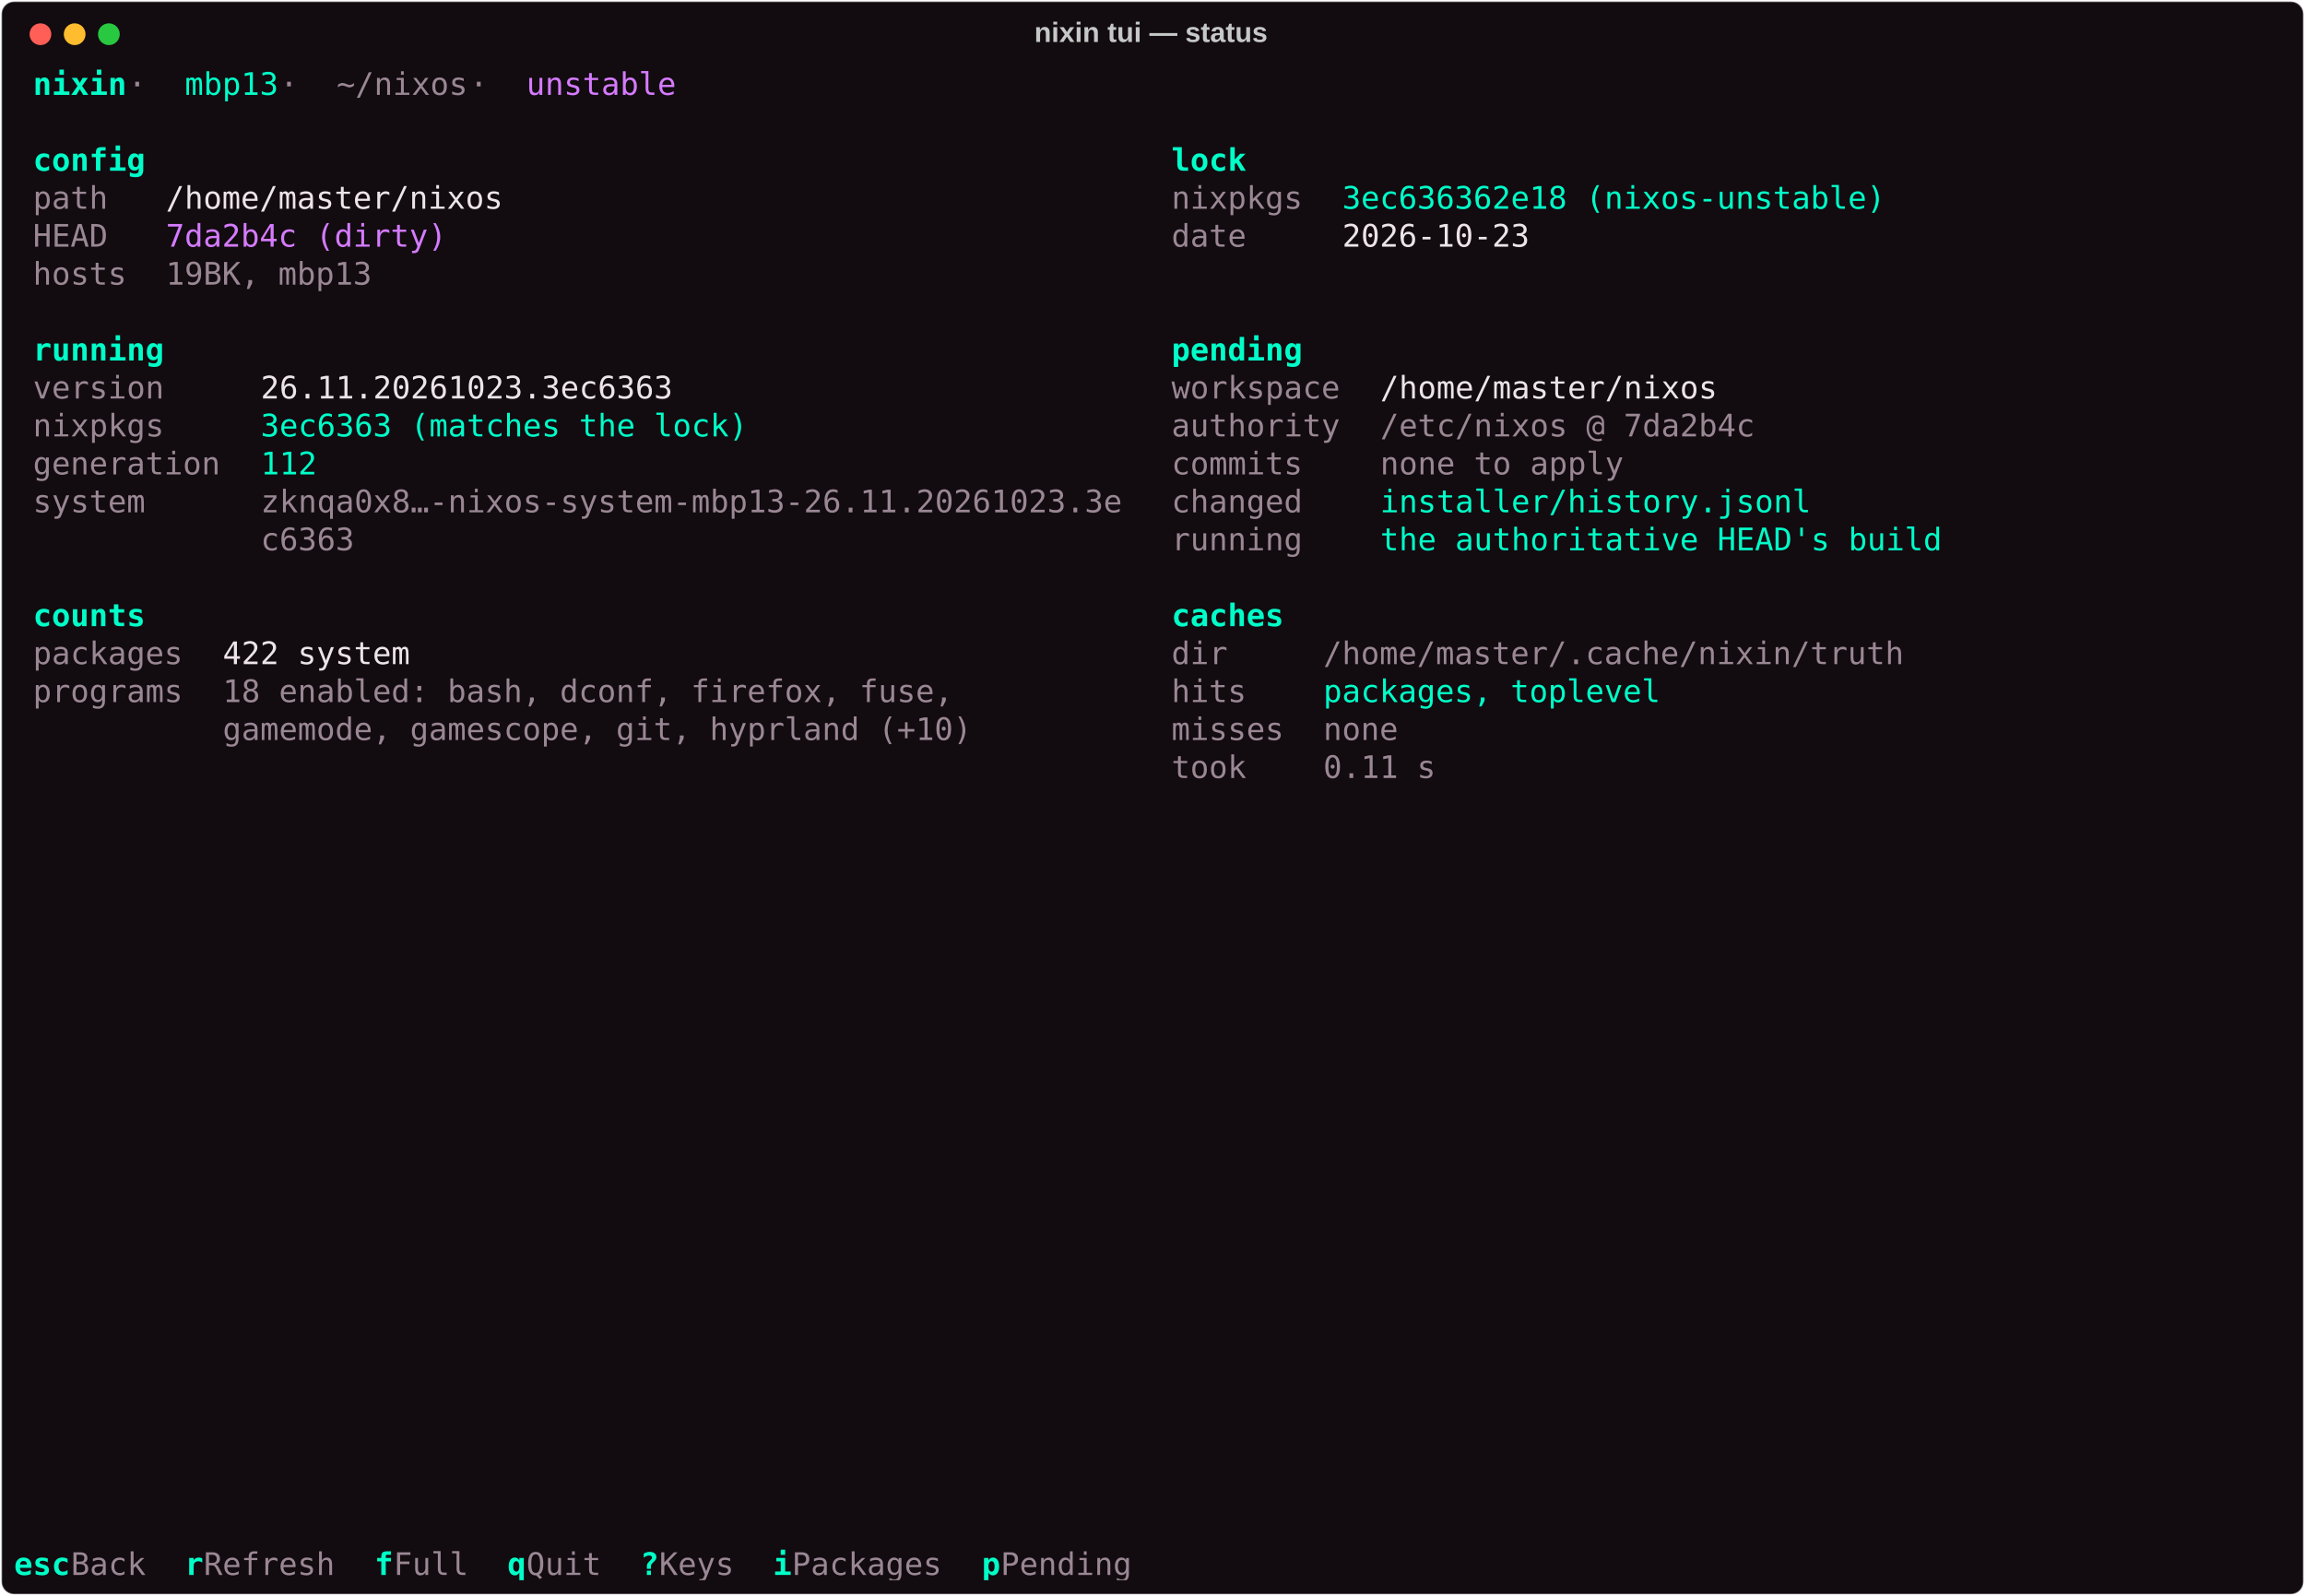
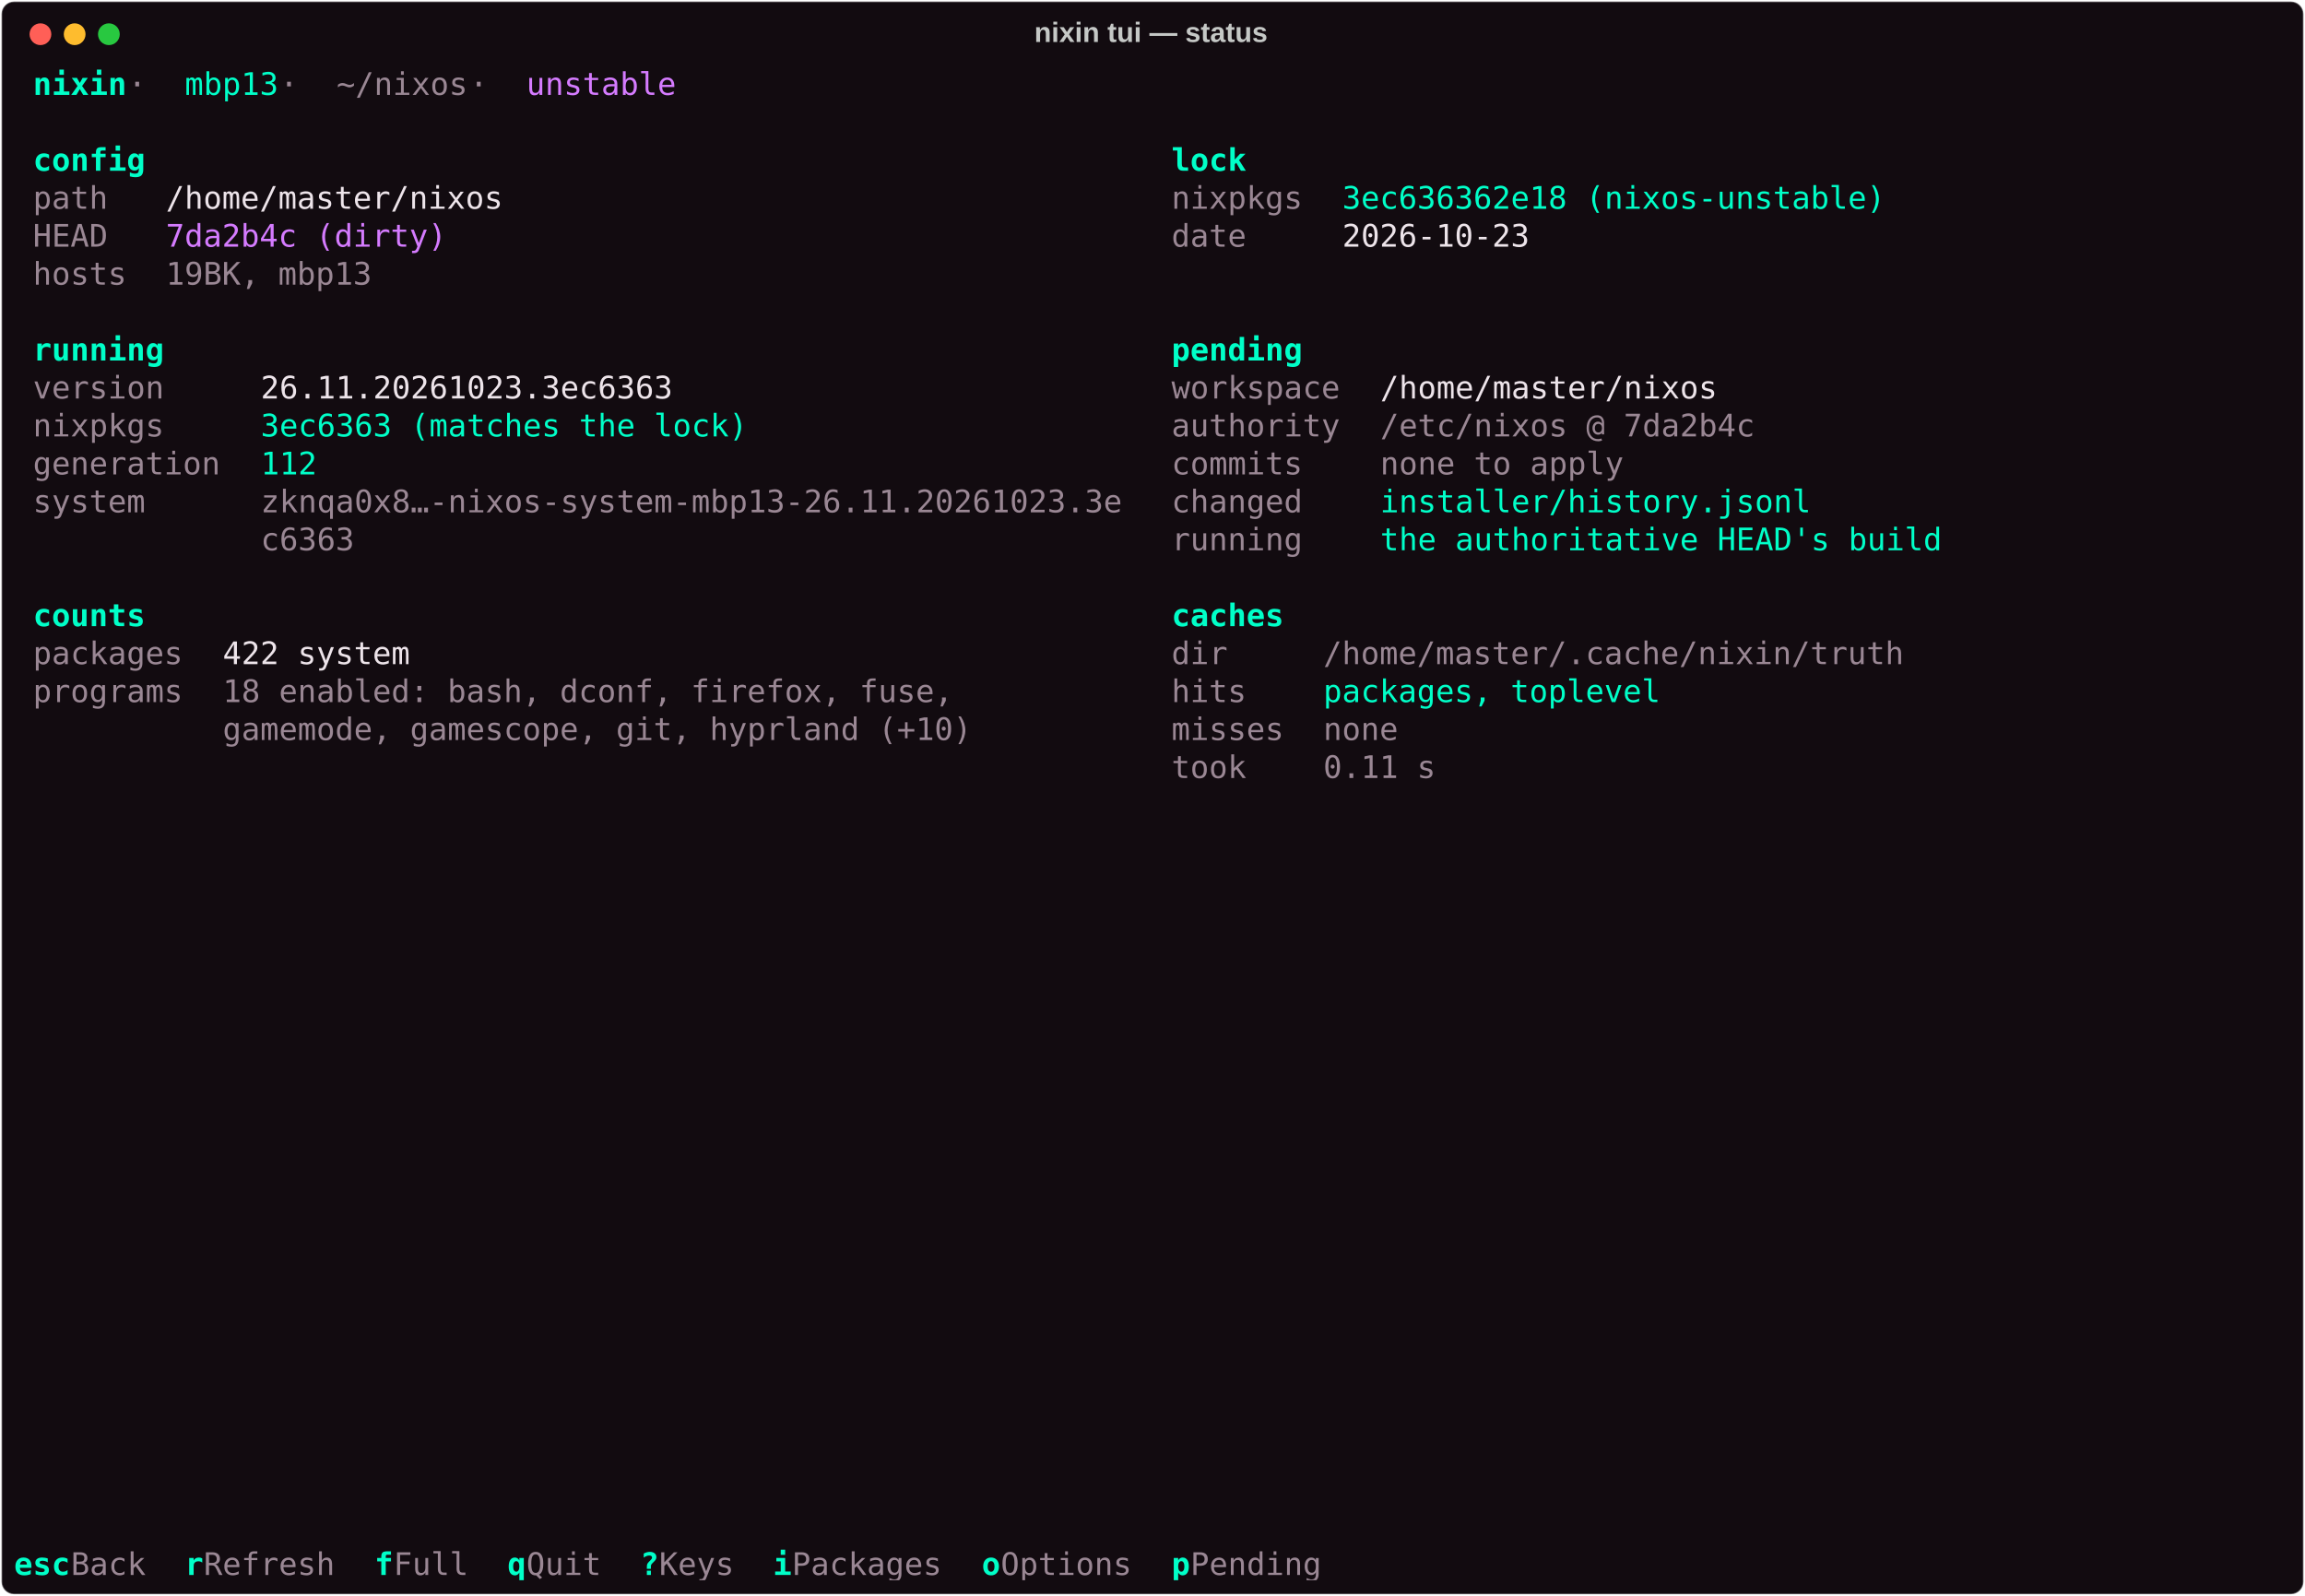
<svg xmlns="http://www.w3.org/2000/svg" class="rich-terminal" viewBox="0 0 1482 1026.0">
  <style>

    @font-face {
        font-family: "Fira Code";
        src: local("FiraCode-Regular"),
                url("https://cdnjs.cloudflare.com/ajax/libs/firacode/6.2.0/woff2/FiraCode-Regular.woff2") format("woff2"),
                url("https://cdnjs.cloudflare.com/ajax/libs/firacode/6.2.0/woff/FiraCode-Regular.woff") format("woff");
        font-style: normal;
        font-weight: 400;
    }
    @font-face {
        font-family: "Fira Code";
        src: local("FiraCode-Bold"),
                url("https://cdnjs.cloudflare.com/ajax/libs/firacode/6.2.0/woff2/FiraCode-Bold.woff2") format("woff2"),
                url("https://cdnjs.cloudflare.com/ajax/libs/firacode/6.2.0/woff/FiraCode-Bold.woff") format("woff");
        font-style: bold;
        font-weight: 700;
    }

-     .terminal-3837124657-matrix {
+     .terminal-2233769803-matrix {
        font-family: Fira Code, monospace;
        font-size: 20px;
        line-height: 24.4px;
        font-variant-east-asian: full-width;
    }

-     .terminal-3837124657-title {
+     .terminal-2233769803-title {
        font-size: 18px;
        font-weight: bold;
        font-family: arial;
    }

-     .terminal-3837124657-r1 { fill: #c5c8c6 }
- .terminal-3837124657-r2 { fill: #00ffc8;font-weight: bold }
- .terminal-3837124657-r3 { fill: #9a8794 }
- .terminal-3837124657-r4 { fill: #00ffc8 }
- .terminal-3837124657-r5 { fill: #d57bff }
- .terminal-3837124657-r6 { fill: #ede4ea }
+     .terminal-2233769803-r1 { fill: #c5c8c6 }
+ .terminal-2233769803-r2 { fill: #00ffc8;font-weight: bold }
+ .terminal-2233769803-r3 { fill: #9a8794 }
+ .terminal-2233769803-r4 { fill: #00ffc8 }
+ .terminal-2233769803-r5 { fill: #d57bff }
+ .terminal-2233769803-r6 { fill: #ede4ea }
    </style>
  <defs>
-     <clipPath id="terminal-3837124657-clip-terminal">
+     <clipPath id="terminal-2233769803-clip-terminal">
      <rect x="0" y="0" width="1463.0" height="975.0" />
    </clipPath>
-     <clipPath id="terminal-3837124657-line-0">
+     <clipPath id="terminal-2233769803-line-0">
      <rect x="0" y="1.5" width="1464" height="24.65" />
    </clipPath>
-     <clipPath id="terminal-3837124657-line-1">
+     <clipPath id="terminal-2233769803-line-1">
      <rect x="0" y="25.9" width="1464" height="24.65" />
    </clipPath>
-     <clipPath id="terminal-3837124657-line-2">
+     <clipPath id="terminal-2233769803-line-2">
      <rect x="0" y="50.3" width="1464" height="24.65" />
    </clipPath>
-     <clipPath id="terminal-3837124657-line-3">
+     <clipPath id="terminal-2233769803-line-3">
      <rect x="0" y="74.7" width="1464" height="24.65" />
    </clipPath>
-     <clipPath id="terminal-3837124657-line-4">
+     <clipPath id="terminal-2233769803-line-4">
      <rect x="0" y="99.1" width="1464" height="24.65" />
    </clipPath>
-     <clipPath id="terminal-3837124657-line-5">
+     <clipPath id="terminal-2233769803-line-5">
      <rect x="0" y="123.5" width="1464" height="24.65" />
    </clipPath>
-     <clipPath id="terminal-3837124657-line-6">
+     <clipPath id="terminal-2233769803-line-6">
      <rect x="0" y="147.9" width="1464" height="24.65" />
    </clipPath>
-     <clipPath id="terminal-3837124657-line-7">
+     <clipPath id="terminal-2233769803-line-7">
      <rect x="0" y="172.3" width="1464" height="24.65" />
    </clipPath>
-     <clipPath id="terminal-3837124657-line-8">
+     <clipPath id="terminal-2233769803-line-8">
      <rect x="0" y="196.7" width="1464" height="24.65" />
    </clipPath>
-     <clipPath id="terminal-3837124657-line-9">
+     <clipPath id="terminal-2233769803-line-9">
      <rect x="0" y="221.1" width="1464" height="24.65" />
    </clipPath>
-     <clipPath id="terminal-3837124657-line-10">
+     <clipPath id="terminal-2233769803-line-10">
      <rect x="0" y="245.5" width="1464" height="24.65" />
    </clipPath>
-     <clipPath id="terminal-3837124657-line-11">
+     <clipPath id="terminal-2233769803-line-11">
      <rect x="0" y="269.9" width="1464" height="24.65" />
    </clipPath>
-     <clipPath id="terminal-3837124657-line-12">
+     <clipPath id="terminal-2233769803-line-12">
      <rect x="0" y="294.3" width="1464" height="24.65" />
    </clipPath>
-     <clipPath id="terminal-3837124657-line-13">
+     <clipPath id="terminal-2233769803-line-13">
      <rect x="0" y="318.7" width="1464" height="24.65" />
    </clipPath>
-     <clipPath id="terminal-3837124657-line-14">
+     <clipPath id="terminal-2233769803-line-14">
      <rect x="0" y="343.1" width="1464" height="24.65" />
    </clipPath>
-     <clipPath id="terminal-3837124657-line-15">
+     <clipPath id="terminal-2233769803-line-15">
      <rect x="0" y="367.5" width="1464" height="24.65" />
    </clipPath>
-     <clipPath id="terminal-3837124657-line-16">
+     <clipPath id="terminal-2233769803-line-16">
      <rect x="0" y="391.9" width="1464" height="24.65" />
    </clipPath>
-     <clipPath id="terminal-3837124657-line-17">
+     <clipPath id="terminal-2233769803-line-17">
      <rect x="0" y="416.3" width="1464" height="24.65" />
    </clipPath>
-     <clipPath id="terminal-3837124657-line-18">
+     <clipPath id="terminal-2233769803-line-18">
      <rect x="0" y="440.7" width="1464" height="24.65" />
    </clipPath>
-     <clipPath id="terminal-3837124657-line-19">
+     <clipPath id="terminal-2233769803-line-19">
      <rect x="0" y="465.1" width="1464" height="24.65" />
    </clipPath>
-     <clipPath id="terminal-3837124657-line-20">
+     <clipPath id="terminal-2233769803-line-20">
      <rect x="0" y="489.5" width="1464" height="24.65" />
    </clipPath>
-     <clipPath id="terminal-3837124657-line-21">
+     <clipPath id="terminal-2233769803-line-21">
      <rect x="0" y="513.9" width="1464" height="24.65" />
    </clipPath>
-     <clipPath id="terminal-3837124657-line-22">
+     <clipPath id="terminal-2233769803-line-22">
      <rect x="0" y="538.3" width="1464" height="24.65" />
    </clipPath>
-     <clipPath id="terminal-3837124657-line-23">
+     <clipPath id="terminal-2233769803-line-23">
      <rect x="0" y="562.7" width="1464" height="24.65" />
    </clipPath>
-     <clipPath id="terminal-3837124657-line-24">
+     <clipPath id="terminal-2233769803-line-24">
      <rect x="0" y="587.1" width="1464" height="24.65" />
    </clipPath>
-     <clipPath id="terminal-3837124657-line-25">
+     <clipPath id="terminal-2233769803-line-25">
      <rect x="0" y="611.5" width="1464" height="24.65" />
    </clipPath>
-     <clipPath id="terminal-3837124657-line-26">
+     <clipPath id="terminal-2233769803-line-26">
      <rect x="0" y="635.9" width="1464" height="24.65" />
    </clipPath>
-     <clipPath id="terminal-3837124657-line-27">
+     <clipPath id="terminal-2233769803-line-27">
      <rect x="0" y="660.3" width="1464" height="24.65" />
    </clipPath>
-     <clipPath id="terminal-3837124657-line-28">
+     <clipPath id="terminal-2233769803-line-28">
      <rect x="0" y="684.7" width="1464" height="24.65" />
    </clipPath>
-     <clipPath id="terminal-3837124657-line-29">
+     <clipPath id="terminal-2233769803-line-29">
      <rect x="0" y="709.1" width="1464" height="24.65" />
    </clipPath>
-     <clipPath id="terminal-3837124657-line-30">
+     <clipPath id="terminal-2233769803-line-30">
      <rect x="0" y="733.5" width="1464" height="24.65" />
    </clipPath>
-     <clipPath id="terminal-3837124657-line-31">
+     <clipPath id="terminal-2233769803-line-31">
      <rect x="0" y="757.9" width="1464" height="24.65" />
    </clipPath>
-     <clipPath id="terminal-3837124657-line-32">
+     <clipPath id="terminal-2233769803-line-32">
      <rect x="0" y="782.3" width="1464" height="24.65" />
    </clipPath>
-     <clipPath id="terminal-3837124657-line-33">
+     <clipPath id="terminal-2233769803-line-33">
      <rect x="0" y="806.7" width="1464" height="24.65" />
    </clipPath>
-     <clipPath id="terminal-3837124657-line-34">
+     <clipPath id="terminal-2233769803-line-34">
      <rect x="0" y="831.1" width="1464" height="24.65" />
    </clipPath>
-     <clipPath id="terminal-3837124657-line-35">
+     <clipPath id="terminal-2233769803-line-35">
      <rect x="0" y="855.5" width="1464" height="24.65" />
    </clipPath>
-     <clipPath id="terminal-3837124657-line-36">
+     <clipPath id="terminal-2233769803-line-36">
      <rect x="0" y="879.9" width="1464" height="24.65" />
    </clipPath>
-     <clipPath id="terminal-3837124657-line-37">
+     <clipPath id="terminal-2233769803-line-37">
      <rect x="0" y="904.3" width="1464" height="24.65" />
    </clipPath>
-     <clipPath id="terminal-3837124657-line-38">
+     <clipPath id="terminal-2233769803-line-38">
      <rect x="0" y="928.7" width="1464" height="24.65" />
    </clipPath>
  </defs>
  <rect fill="#120b10" stroke="rgba(255,255,255,0.35)" stroke-width="1" x="1" y="1" width="1480" height="1024" rx="8" />
-   <text class="terminal-3837124657-title" fill="#c5c8c6" text-anchor="middle" x="740" y="27">nixin tui — status</text>
+   <text class="terminal-2233769803-title" fill="#c5c8c6" text-anchor="middle" x="740" y="27">nixin tui — status</text>
  <g transform="translate(26,22)">
    <circle cx="0" cy="0" r="7" fill="#ff5f57" />
    <circle cx="22" cy="0" r="7" fill="#febc2e" />
    <circle cx="44" cy="0" r="7" fill="#28c840" />
  </g>
-   <g transform="translate(9, 41)" clip-path="url(#terminal-3837124657-clip-terminal)">
-     <g class="terminal-3837124657-matrix">
-       <text class="terminal-3837124657-r2" x="12.2" y="20" textLength="61" clip-path="url(#terminal-3837124657-line-0)">nixin</text>
-       <text class="terminal-3837124657-r3" x="73.2" y="20" textLength="36.6" clip-path="url(#terminal-3837124657-line-0)"> · </text>
-       <text class="terminal-3837124657-r4" x="109.8" y="20" textLength="61" clip-path="url(#terminal-3837124657-line-0)">mbp13</text>
-       <text class="terminal-3837124657-r3" x="170.8" y="20" textLength="36.6" clip-path="url(#terminal-3837124657-line-0)"> · </text>
-       <text class="terminal-3837124657-r3" x="207.4" y="20" textLength="85.4" clip-path="url(#terminal-3837124657-line-0)">~/nixos</text>
-       <text class="terminal-3837124657-r3" x="292.8" y="20" textLength="36.6" clip-path="url(#terminal-3837124657-line-0)"> · </text>
-       <text class="terminal-3837124657-r5" x="329.4" y="20" textLength="97.6" clip-path="url(#terminal-3837124657-line-0)">unstable</text>
-       <text class="terminal-3837124657-r1" x="1464" y="20" textLength="12.2" clip-path="url(#terminal-3837124657-line-0)">
- </text>
-       <text class="terminal-3837124657-r1" x="1464" y="44.4" textLength="12.2" clip-path="url(#terminal-3837124657-line-1)">
- </text>
-       <text class="terminal-3837124657-r2" x="12.2" y="68.8" textLength="73.2" clip-path="url(#terminal-3837124657-line-2)">config</text>
-       <text class="terminal-3837124657-r2" x="744.2" y="68.8" textLength="48.8" clip-path="url(#terminal-3837124657-line-2)">lock</text>
-       <text class="terminal-3837124657-r1" x="1464" y="68.8" textLength="12.2" clip-path="url(#terminal-3837124657-line-2)">
- </text>
-       <text class="terminal-3837124657-r3" x="12.2" y="93.2" textLength="61" clip-path="url(#terminal-3837124657-line-3)">path </text>
-       <text class="terminal-3837124657-r6" x="97.6" y="93.2" textLength="622.2" clip-path="url(#terminal-3837124657-line-3)">/home/master/nixos                                 </text>
-       <text class="terminal-3837124657-r3" x="744.2" y="93.2" textLength="85.4" clip-path="url(#terminal-3837124657-line-3)">nixpkgs</text>
-       <text class="terminal-3837124657-r4" x="854" y="93.2" textLength="597.8" clip-path="url(#terminal-3837124657-line-3)">3ec636362e18 (nixos-unstable)                    </text>
-       <text class="terminal-3837124657-r1" x="1464" y="93.2" textLength="12.2" clip-path="url(#terminal-3837124657-line-3)">
- </text>
-       <text class="terminal-3837124657-r3" x="12.2" y="117.6" textLength="61" clip-path="url(#terminal-3837124657-line-4)">HEAD </text>
-       <text class="terminal-3837124657-r5" x="97.6" y="117.6" textLength="622.2" clip-path="url(#terminal-3837124657-line-4)">7da2b4c (dirty)                                    </text>
-       <text class="terminal-3837124657-r3" x="744.2" y="117.6" textLength="85.4" clip-path="url(#terminal-3837124657-line-4)">date   </text>
-       <text class="terminal-3837124657-r6" x="854" y="117.6" textLength="597.8" clip-path="url(#terminal-3837124657-line-4)">2026-10-23                                       </text>
-       <text class="terminal-3837124657-r1" x="1464" y="117.6" textLength="12.2" clip-path="url(#terminal-3837124657-line-4)">
- </text>
-       <text class="terminal-3837124657-r3" x="12.2" y="142" textLength="61" clip-path="url(#terminal-3837124657-line-5)">hosts</text>
-       <text class="terminal-3837124657-r3" x="97.6" y="142" textLength="622.2" clip-path="url(#terminal-3837124657-line-5)">19BK, mbp13                                        </text>
-       <text class="terminal-3837124657-r1" x="1464" y="142" textLength="12.2" clip-path="url(#terminal-3837124657-line-5)">
- </text>
-       <text class="terminal-3837124657-r1" x="1464" y="166.4" textLength="12.2" clip-path="url(#terminal-3837124657-line-6)">
- </text>
-       <text class="terminal-3837124657-r2" x="12.2" y="190.8" textLength="85.4" clip-path="url(#terminal-3837124657-line-7)">running</text>
-       <text class="terminal-3837124657-r2" x="744.2" y="190.8" textLength="85.4" clip-path="url(#terminal-3837124657-line-7)">pending</text>
-       <text class="terminal-3837124657-r1" x="1464" y="190.8" textLength="12.2" clip-path="url(#terminal-3837124657-line-7)">
- </text>
-       <text class="terminal-3837124657-r3" x="12.2" y="215.2" textLength="122" clip-path="url(#terminal-3837124657-line-8)">version   </text>
-       <text class="terminal-3837124657-r6" x="158.6" y="215.2" textLength="561.2" clip-path="url(#terminal-3837124657-line-8)">26.11.20261023.3ec6363                        </text>
-       <text class="terminal-3837124657-r3" x="744.2" y="215.2" textLength="109.8" clip-path="url(#terminal-3837124657-line-8)">workspace</text>
-       <text class="terminal-3837124657-r6" x="878.4" y="215.2" textLength="573.4" clip-path="url(#terminal-3837124657-line-8)">/home/master/nixos                             </text>
-       <text class="terminal-3837124657-r1" x="1464" y="215.2" textLength="12.2" clip-path="url(#terminal-3837124657-line-8)">
- </text>
-       <text class="terminal-3837124657-r3" x="12.2" y="239.6" textLength="122" clip-path="url(#terminal-3837124657-line-9)">nixpkgs   </text>
-       <text class="terminal-3837124657-r4" x="158.6" y="239.6" textLength="561.2" clip-path="url(#terminal-3837124657-line-9)">3ec6363 (matches the lock)                    </text>
-       <text class="terminal-3837124657-r3" x="744.2" y="239.6" textLength="109.8" clip-path="url(#terminal-3837124657-line-9)">authority</text>
-       <text class="terminal-3837124657-r3" x="878.4" y="239.6" textLength="573.4" clip-path="url(#terminal-3837124657-line-9)">/etc/nixos @ 7da2b4c                           </text>
-       <text class="terminal-3837124657-r1" x="1464" y="239.6" textLength="12.2" clip-path="url(#terminal-3837124657-line-9)">
- </text>
-       <text class="terminal-3837124657-r3" x="12.2" y="264" textLength="122" clip-path="url(#terminal-3837124657-line-10)">generation</text>
-       <text class="terminal-3837124657-r4" x="158.6" y="264" textLength="561.2" clip-path="url(#terminal-3837124657-line-10)">112                                           </text>
-       <text class="terminal-3837124657-r3" x="744.2" y="264" textLength="109.8" clip-path="url(#terminal-3837124657-line-10)">commits  </text>
-       <text class="terminal-3837124657-r3" x="878.4" y="264" textLength="573.4" clip-path="url(#terminal-3837124657-line-10)">none to apply                                  </text>
-       <text class="terminal-3837124657-r1" x="1464" y="264" textLength="12.2" clip-path="url(#terminal-3837124657-line-10)">
- </text>
-       <text class="terminal-3837124657-r3" x="12.2" y="288.4" textLength="122" clip-path="url(#terminal-3837124657-line-11)">system    </text>
-       <text class="terminal-3837124657-r3" x="158.6" y="288.4" textLength="561.2" clip-path="url(#terminal-3837124657-line-11)">zknqa0x8…-nixos-system-mbp13-26.11.20261023.3e</text>
-       <text class="terminal-3837124657-r3" x="744.2" y="288.4" textLength="109.8" clip-path="url(#terminal-3837124657-line-11)">changed  </text>
-       <text class="terminal-3837124657-r4" x="878.4" y="288.4" textLength="573.4" clip-path="url(#terminal-3837124657-line-11)">installer/history.jsonl                        </text>
-       <text class="terminal-3837124657-r1" x="1464" y="288.4" textLength="12.2" clip-path="url(#terminal-3837124657-line-11)">
- </text>
-       <text class="terminal-3837124657-r3" x="158.6" y="312.8" textLength="561.2" clip-path="url(#terminal-3837124657-line-12)">c6363                                         </text>
-       <text class="terminal-3837124657-r3" x="744.2" y="312.8" textLength="109.8" clip-path="url(#terminal-3837124657-line-12)">running  </text>
-       <text class="terminal-3837124657-r4" x="878.4" y="312.8" textLength="573.4" clip-path="url(#terminal-3837124657-line-12)">the authoritative HEAD's build                 </text>
-       <text class="terminal-3837124657-r1" x="1464" y="312.8" textLength="12.2" clip-path="url(#terminal-3837124657-line-12)">
- </text>
-       <text class="terminal-3837124657-r1" x="1464" y="337.2" textLength="12.2" clip-path="url(#terminal-3837124657-line-13)">
- </text>
-       <text class="terminal-3837124657-r2" x="12.2" y="361.6" textLength="73.2" clip-path="url(#terminal-3837124657-line-14)">counts</text>
-       <text class="terminal-3837124657-r2" x="744.2" y="361.6" textLength="73.2" clip-path="url(#terminal-3837124657-line-14)">caches</text>
-       <text class="terminal-3837124657-r1" x="1464" y="361.6" textLength="12.2" clip-path="url(#terminal-3837124657-line-14)">
- </text>
-       <text class="terminal-3837124657-r3" x="12.2" y="386" textLength="97.6" clip-path="url(#terminal-3837124657-line-15)">packages</text>
-       <text class="terminal-3837124657-r6" x="134.2" y="386" textLength="585.6" clip-path="url(#terminal-3837124657-line-15)">422 system                                      </text>
-       <text class="terminal-3837124657-r3" x="744.2" y="386" textLength="73.2" clip-path="url(#terminal-3837124657-line-15)">dir   </text>
-       <text class="terminal-3837124657-r3" x="841.8" y="386" textLength="610" clip-path="url(#terminal-3837124657-line-15)">/home/master/.cache/nixin/truth                   </text>
-       <text class="terminal-3837124657-r1" x="1464" y="386" textLength="12.2" clip-path="url(#terminal-3837124657-line-15)">
- </text>
-       <text class="terminal-3837124657-r3" x="12.2" y="410.4" textLength="97.6" clip-path="url(#terminal-3837124657-line-16)">programs</text>
-       <text class="terminal-3837124657-r3" x="134.2" y="410.4" textLength="585.6" clip-path="url(#terminal-3837124657-line-16)">18 enabled: bash, dconf, firefox, fuse,         </text>
-       <text class="terminal-3837124657-r3" x="744.2" y="410.4" textLength="73.2" clip-path="url(#terminal-3837124657-line-16)">hits  </text>
-       <text class="terminal-3837124657-r4" x="841.8" y="410.4" textLength="610" clip-path="url(#terminal-3837124657-line-16)">packages, toplevel                                </text>
-       <text class="terminal-3837124657-r1" x="1464" y="410.4" textLength="12.2" clip-path="url(#terminal-3837124657-line-16)">
- </text>
-       <text class="terminal-3837124657-r3" x="134.2" y="434.8" textLength="585.6" clip-path="url(#terminal-3837124657-line-17)">gamemode, gamescope, git, hyprland (+10)        </text>
-       <text class="terminal-3837124657-r3" x="744.2" y="434.8" textLength="73.2" clip-path="url(#terminal-3837124657-line-17)">misses</text>
-       <text class="terminal-3837124657-r3" x="841.8" y="434.8" textLength="610" clip-path="url(#terminal-3837124657-line-17)">none                                              </text>
-       <text class="terminal-3837124657-r1" x="1464" y="434.8" textLength="12.2" clip-path="url(#terminal-3837124657-line-17)">
- </text>
-       <text class="terminal-3837124657-r3" x="744.2" y="459.2" textLength="73.2" clip-path="url(#terminal-3837124657-line-18)">took  </text>
-       <text class="terminal-3837124657-r3" x="841.8" y="459.2" textLength="610" clip-path="url(#terminal-3837124657-line-18)">0.11 s                                            </text>
-       <text class="terminal-3837124657-r1" x="1464" y="459.2" textLength="12.2" clip-path="url(#terminal-3837124657-line-18)">
- </text>
-       <text class="terminal-3837124657-r1" x="1464" y="483.6" textLength="12.2" clip-path="url(#terminal-3837124657-line-19)">
- </text>
-       <text class="terminal-3837124657-r1" x="1464" y="508" textLength="12.2" clip-path="url(#terminal-3837124657-line-20)">
- </text>
-       <text class="terminal-3837124657-r1" x="1464" y="532.4" textLength="12.2" clip-path="url(#terminal-3837124657-line-21)">
- </text>
-       <text class="terminal-3837124657-r1" x="1464" y="556.8" textLength="12.2" clip-path="url(#terminal-3837124657-line-22)">
- </text>
-       <text class="terminal-3837124657-r1" x="1464" y="581.2" textLength="12.2" clip-path="url(#terminal-3837124657-line-23)">
- </text>
-       <text class="terminal-3837124657-r1" x="1464" y="605.6" textLength="12.2" clip-path="url(#terminal-3837124657-line-24)">
- </text>
-       <text class="terminal-3837124657-r1" x="1464" y="630" textLength="12.2" clip-path="url(#terminal-3837124657-line-25)">
- </text>
-       <text class="terminal-3837124657-r1" x="1464" y="654.4" textLength="12.2" clip-path="url(#terminal-3837124657-line-26)">
- </text>
-       <text class="terminal-3837124657-r1" x="1464" y="678.8" textLength="12.2" clip-path="url(#terminal-3837124657-line-27)">
- </text>
-       <text class="terminal-3837124657-r1" x="1464" y="703.2" textLength="12.2" clip-path="url(#terminal-3837124657-line-28)">
- </text>
-       <text class="terminal-3837124657-r1" x="1464" y="727.6" textLength="12.2" clip-path="url(#terminal-3837124657-line-29)">
- </text>
-       <text class="terminal-3837124657-r1" x="1464" y="752" textLength="12.2" clip-path="url(#terminal-3837124657-line-30)">
- </text>
-       <text class="terminal-3837124657-r1" x="1464" y="776.4" textLength="12.2" clip-path="url(#terminal-3837124657-line-31)">
- </text>
-       <text class="terminal-3837124657-r1" x="1464" y="800.8" textLength="12.2" clip-path="url(#terminal-3837124657-line-32)">
- </text>
-       <text class="terminal-3837124657-r1" x="1464" y="825.2" textLength="12.2" clip-path="url(#terminal-3837124657-line-33)">
- </text>
-       <text class="terminal-3837124657-r1" x="1464" y="849.6" textLength="12.2" clip-path="url(#terminal-3837124657-line-34)">
- </text>
-       <text class="terminal-3837124657-r1" x="1464" y="874" textLength="12.2" clip-path="url(#terminal-3837124657-line-35)">
- </text>
-       <text class="terminal-3837124657-r1" x="1464" y="898.4" textLength="12.2" clip-path="url(#terminal-3837124657-line-36)">
- </text>
-       <text class="terminal-3837124657-r1" x="1464" y="922.8" textLength="12.2" clip-path="url(#terminal-3837124657-line-37)">
- </text>
-       <text class="terminal-3837124657-r1" x="1464" y="947.2" textLength="12.2" clip-path="url(#terminal-3837124657-line-38)">
- </text>
-       <text class="terminal-3837124657-r2" x="0" y="971.6" textLength="36.6" clip-path="url(#terminal-3837124657-line-39)">esc</text>
-       <text class="terminal-3837124657-r3" x="36.6" y="971.6" textLength="61" clip-path="url(#terminal-3837124657-line-39)"> Back</text>
-       <text class="terminal-3837124657-r2" x="109.8" y="971.6" textLength="12.2" clip-path="url(#terminal-3837124657-line-39)">r</text>
-       <text class="terminal-3837124657-r3" x="122" y="971.6" textLength="97.6" clip-path="url(#terminal-3837124657-line-39)"> Refresh</text>
-       <text class="terminal-3837124657-r2" x="231.8" y="971.6" textLength="12.2" clip-path="url(#terminal-3837124657-line-39)">f</text>
-       <text class="terminal-3837124657-r3" x="244" y="971.6" textLength="61" clip-path="url(#terminal-3837124657-line-39)"> Full</text>
-       <text class="terminal-3837124657-r2" x="317.2" y="971.6" textLength="12.2" clip-path="url(#terminal-3837124657-line-39)">q</text>
-       <text class="terminal-3837124657-r3" x="329.4" y="971.6" textLength="61" clip-path="url(#terminal-3837124657-line-39)"> Quit</text>
-       <text class="terminal-3837124657-r2" x="402.6" y="971.6" textLength="12.2" clip-path="url(#terminal-3837124657-line-39)">?</text>
-       <text class="terminal-3837124657-r3" x="414.8" y="971.6" textLength="61" clip-path="url(#terminal-3837124657-line-39)"> Keys</text>
-       <text class="terminal-3837124657-r2" x="488" y="971.6" textLength="12.2" clip-path="url(#terminal-3837124657-line-39)">i</text>
-       <text class="terminal-3837124657-r3" x="500.2" y="971.6" textLength="109.8" clip-path="url(#terminal-3837124657-line-39)"> Packages</text>
-       <text class="terminal-3837124657-r2" x="622.2" y="971.6" textLength="12.2" clip-path="url(#terminal-3837124657-line-39)">p</text>
-       <text class="terminal-3837124657-r3" x="634.4" y="971.6" textLength="97.6" clip-path="url(#terminal-3837124657-line-39)"> Pending</text>
+   <g transform="translate(9, 41)" clip-path="url(#terminal-2233769803-clip-terminal)">
+     <g class="terminal-2233769803-matrix">
+       <text class="terminal-2233769803-r2" x="12.2" y="20" textLength="61" clip-path="url(#terminal-2233769803-line-0)">nixin</text>
+       <text class="terminal-2233769803-r3" x="73.2" y="20" textLength="36.6" clip-path="url(#terminal-2233769803-line-0)"> · </text>
+       <text class="terminal-2233769803-r4" x="109.8" y="20" textLength="61" clip-path="url(#terminal-2233769803-line-0)">mbp13</text>
+       <text class="terminal-2233769803-r3" x="170.8" y="20" textLength="36.6" clip-path="url(#terminal-2233769803-line-0)"> · </text>
+       <text class="terminal-2233769803-r3" x="207.4" y="20" textLength="85.4" clip-path="url(#terminal-2233769803-line-0)">~/nixos</text>
+       <text class="terminal-2233769803-r3" x="292.8" y="20" textLength="36.6" clip-path="url(#terminal-2233769803-line-0)"> · </text>
+       <text class="terminal-2233769803-r5" x="329.4" y="20" textLength="97.6" clip-path="url(#terminal-2233769803-line-0)">unstable</text>
+       <text class="terminal-2233769803-r1" x="1464" y="20" textLength="12.2" clip-path="url(#terminal-2233769803-line-0)">
+ </text>
+       <text class="terminal-2233769803-r1" x="1464" y="44.4" textLength="12.2" clip-path="url(#terminal-2233769803-line-1)">
+ </text>
+       <text class="terminal-2233769803-r2" x="12.2" y="68.8" textLength="73.2" clip-path="url(#terminal-2233769803-line-2)">config</text>
+       <text class="terminal-2233769803-r2" x="744.2" y="68.8" textLength="48.8" clip-path="url(#terminal-2233769803-line-2)">lock</text>
+       <text class="terminal-2233769803-r1" x="1464" y="68.8" textLength="12.2" clip-path="url(#terminal-2233769803-line-2)">
+ </text>
+       <text class="terminal-2233769803-r3" x="12.2" y="93.2" textLength="61" clip-path="url(#terminal-2233769803-line-3)">path </text>
+       <text class="terminal-2233769803-r6" x="97.6" y="93.2" textLength="622.2" clip-path="url(#terminal-2233769803-line-3)">/home/master/nixos                                 </text>
+       <text class="terminal-2233769803-r3" x="744.2" y="93.2" textLength="85.4" clip-path="url(#terminal-2233769803-line-3)">nixpkgs</text>
+       <text class="terminal-2233769803-r4" x="854" y="93.2" textLength="597.8" clip-path="url(#terminal-2233769803-line-3)">3ec636362e18 (nixos-unstable)                    </text>
+       <text class="terminal-2233769803-r1" x="1464" y="93.2" textLength="12.2" clip-path="url(#terminal-2233769803-line-3)">
+ </text>
+       <text class="terminal-2233769803-r3" x="12.2" y="117.6" textLength="61" clip-path="url(#terminal-2233769803-line-4)">HEAD </text>
+       <text class="terminal-2233769803-r5" x="97.6" y="117.6" textLength="622.2" clip-path="url(#terminal-2233769803-line-4)">7da2b4c (dirty)                                    </text>
+       <text class="terminal-2233769803-r3" x="744.2" y="117.6" textLength="85.4" clip-path="url(#terminal-2233769803-line-4)">date   </text>
+       <text class="terminal-2233769803-r6" x="854" y="117.6" textLength="597.8" clip-path="url(#terminal-2233769803-line-4)">2026-10-23                                       </text>
+       <text class="terminal-2233769803-r1" x="1464" y="117.6" textLength="12.2" clip-path="url(#terminal-2233769803-line-4)">
+ </text>
+       <text class="terminal-2233769803-r3" x="12.2" y="142" textLength="61" clip-path="url(#terminal-2233769803-line-5)">hosts</text>
+       <text class="terminal-2233769803-r3" x="97.6" y="142" textLength="622.2" clip-path="url(#terminal-2233769803-line-5)">19BK, mbp13                                        </text>
+       <text class="terminal-2233769803-r1" x="1464" y="142" textLength="12.2" clip-path="url(#terminal-2233769803-line-5)">
+ </text>
+       <text class="terminal-2233769803-r1" x="1464" y="166.4" textLength="12.2" clip-path="url(#terminal-2233769803-line-6)">
+ </text>
+       <text class="terminal-2233769803-r2" x="12.2" y="190.8" textLength="85.4" clip-path="url(#terminal-2233769803-line-7)">running</text>
+       <text class="terminal-2233769803-r2" x="744.2" y="190.8" textLength="85.4" clip-path="url(#terminal-2233769803-line-7)">pending</text>
+       <text class="terminal-2233769803-r1" x="1464" y="190.8" textLength="12.2" clip-path="url(#terminal-2233769803-line-7)">
+ </text>
+       <text class="terminal-2233769803-r3" x="12.2" y="215.2" textLength="122" clip-path="url(#terminal-2233769803-line-8)">version   </text>
+       <text class="terminal-2233769803-r6" x="158.6" y="215.2" textLength="561.2" clip-path="url(#terminal-2233769803-line-8)">26.11.20261023.3ec6363                        </text>
+       <text class="terminal-2233769803-r3" x="744.2" y="215.2" textLength="109.8" clip-path="url(#terminal-2233769803-line-8)">workspace</text>
+       <text class="terminal-2233769803-r6" x="878.4" y="215.2" textLength="573.4" clip-path="url(#terminal-2233769803-line-8)">/home/master/nixos                             </text>
+       <text class="terminal-2233769803-r1" x="1464" y="215.2" textLength="12.2" clip-path="url(#terminal-2233769803-line-8)">
+ </text>
+       <text class="terminal-2233769803-r3" x="12.2" y="239.6" textLength="122" clip-path="url(#terminal-2233769803-line-9)">nixpkgs   </text>
+       <text class="terminal-2233769803-r4" x="158.6" y="239.6" textLength="561.2" clip-path="url(#terminal-2233769803-line-9)">3ec6363 (matches the lock)                    </text>
+       <text class="terminal-2233769803-r3" x="744.2" y="239.6" textLength="109.8" clip-path="url(#terminal-2233769803-line-9)">authority</text>
+       <text class="terminal-2233769803-r3" x="878.4" y="239.6" textLength="573.4" clip-path="url(#terminal-2233769803-line-9)">/etc/nixos @ 7da2b4c                           </text>
+       <text class="terminal-2233769803-r1" x="1464" y="239.6" textLength="12.2" clip-path="url(#terminal-2233769803-line-9)">
+ </text>
+       <text class="terminal-2233769803-r3" x="12.2" y="264" textLength="122" clip-path="url(#terminal-2233769803-line-10)">generation</text>
+       <text class="terminal-2233769803-r4" x="158.6" y="264" textLength="561.2" clip-path="url(#terminal-2233769803-line-10)">112                                           </text>
+       <text class="terminal-2233769803-r3" x="744.2" y="264" textLength="109.8" clip-path="url(#terminal-2233769803-line-10)">commits  </text>
+       <text class="terminal-2233769803-r3" x="878.4" y="264" textLength="573.4" clip-path="url(#terminal-2233769803-line-10)">none to apply                                  </text>
+       <text class="terminal-2233769803-r1" x="1464" y="264" textLength="12.2" clip-path="url(#terminal-2233769803-line-10)">
+ </text>
+       <text class="terminal-2233769803-r3" x="12.2" y="288.4" textLength="122" clip-path="url(#terminal-2233769803-line-11)">system    </text>
+       <text class="terminal-2233769803-r3" x="158.6" y="288.4" textLength="561.2" clip-path="url(#terminal-2233769803-line-11)">zknqa0x8…-nixos-system-mbp13-26.11.20261023.3e</text>
+       <text class="terminal-2233769803-r3" x="744.2" y="288.4" textLength="109.8" clip-path="url(#terminal-2233769803-line-11)">changed  </text>
+       <text class="terminal-2233769803-r4" x="878.4" y="288.4" textLength="573.4" clip-path="url(#terminal-2233769803-line-11)">installer/history.jsonl                        </text>
+       <text class="terminal-2233769803-r1" x="1464" y="288.4" textLength="12.2" clip-path="url(#terminal-2233769803-line-11)">
+ </text>
+       <text class="terminal-2233769803-r3" x="158.6" y="312.8" textLength="561.2" clip-path="url(#terminal-2233769803-line-12)">c6363                                         </text>
+       <text class="terminal-2233769803-r3" x="744.2" y="312.8" textLength="109.8" clip-path="url(#terminal-2233769803-line-12)">running  </text>
+       <text class="terminal-2233769803-r4" x="878.4" y="312.8" textLength="573.4" clip-path="url(#terminal-2233769803-line-12)">the authoritative HEAD's build                 </text>
+       <text class="terminal-2233769803-r1" x="1464" y="312.8" textLength="12.2" clip-path="url(#terminal-2233769803-line-12)">
+ </text>
+       <text class="terminal-2233769803-r1" x="1464" y="337.2" textLength="12.2" clip-path="url(#terminal-2233769803-line-13)">
+ </text>
+       <text class="terminal-2233769803-r2" x="12.2" y="361.6" textLength="73.2" clip-path="url(#terminal-2233769803-line-14)">counts</text>
+       <text class="terminal-2233769803-r2" x="744.2" y="361.6" textLength="73.2" clip-path="url(#terminal-2233769803-line-14)">caches</text>
+       <text class="terminal-2233769803-r1" x="1464" y="361.6" textLength="12.2" clip-path="url(#terminal-2233769803-line-14)">
+ </text>
+       <text class="terminal-2233769803-r3" x="12.2" y="386" textLength="97.6" clip-path="url(#terminal-2233769803-line-15)">packages</text>
+       <text class="terminal-2233769803-r6" x="134.2" y="386" textLength="585.6" clip-path="url(#terminal-2233769803-line-15)">422 system                                      </text>
+       <text class="terminal-2233769803-r3" x="744.2" y="386" textLength="73.2" clip-path="url(#terminal-2233769803-line-15)">dir   </text>
+       <text class="terminal-2233769803-r3" x="841.8" y="386" textLength="610" clip-path="url(#terminal-2233769803-line-15)">/home/master/.cache/nixin/truth                   </text>
+       <text class="terminal-2233769803-r1" x="1464" y="386" textLength="12.2" clip-path="url(#terminal-2233769803-line-15)">
+ </text>
+       <text class="terminal-2233769803-r3" x="12.2" y="410.4" textLength="97.6" clip-path="url(#terminal-2233769803-line-16)">programs</text>
+       <text class="terminal-2233769803-r3" x="134.2" y="410.4" textLength="585.6" clip-path="url(#terminal-2233769803-line-16)">18 enabled: bash, dconf, firefox, fuse,         </text>
+       <text class="terminal-2233769803-r3" x="744.2" y="410.4" textLength="73.2" clip-path="url(#terminal-2233769803-line-16)">hits  </text>
+       <text class="terminal-2233769803-r4" x="841.8" y="410.4" textLength="610" clip-path="url(#terminal-2233769803-line-16)">packages, toplevel                                </text>
+       <text class="terminal-2233769803-r1" x="1464" y="410.4" textLength="12.2" clip-path="url(#terminal-2233769803-line-16)">
+ </text>
+       <text class="terminal-2233769803-r3" x="134.2" y="434.8" textLength="585.6" clip-path="url(#terminal-2233769803-line-17)">gamemode, gamescope, git, hyprland (+10)        </text>
+       <text class="terminal-2233769803-r3" x="744.2" y="434.8" textLength="73.2" clip-path="url(#terminal-2233769803-line-17)">misses</text>
+       <text class="terminal-2233769803-r3" x="841.8" y="434.8" textLength="610" clip-path="url(#terminal-2233769803-line-17)">none                                              </text>
+       <text class="terminal-2233769803-r1" x="1464" y="434.8" textLength="12.2" clip-path="url(#terminal-2233769803-line-17)">
+ </text>
+       <text class="terminal-2233769803-r3" x="744.2" y="459.2" textLength="73.2" clip-path="url(#terminal-2233769803-line-18)">took  </text>
+       <text class="terminal-2233769803-r3" x="841.8" y="459.2" textLength="610" clip-path="url(#terminal-2233769803-line-18)">0.11 s                                            </text>
+       <text class="terminal-2233769803-r1" x="1464" y="459.2" textLength="12.2" clip-path="url(#terminal-2233769803-line-18)">
+ </text>
+       <text class="terminal-2233769803-r1" x="1464" y="483.6" textLength="12.2" clip-path="url(#terminal-2233769803-line-19)">
+ </text>
+       <text class="terminal-2233769803-r1" x="1464" y="508" textLength="12.2" clip-path="url(#terminal-2233769803-line-20)">
+ </text>
+       <text class="terminal-2233769803-r1" x="1464" y="532.4" textLength="12.2" clip-path="url(#terminal-2233769803-line-21)">
+ </text>
+       <text class="terminal-2233769803-r1" x="1464" y="556.8" textLength="12.2" clip-path="url(#terminal-2233769803-line-22)">
+ </text>
+       <text class="terminal-2233769803-r1" x="1464" y="581.2" textLength="12.2" clip-path="url(#terminal-2233769803-line-23)">
+ </text>
+       <text class="terminal-2233769803-r1" x="1464" y="605.6" textLength="12.2" clip-path="url(#terminal-2233769803-line-24)">
+ </text>
+       <text class="terminal-2233769803-r1" x="1464" y="630" textLength="12.2" clip-path="url(#terminal-2233769803-line-25)">
+ </text>
+       <text class="terminal-2233769803-r1" x="1464" y="654.4" textLength="12.2" clip-path="url(#terminal-2233769803-line-26)">
+ </text>
+       <text class="terminal-2233769803-r1" x="1464" y="678.8" textLength="12.2" clip-path="url(#terminal-2233769803-line-27)">
+ </text>
+       <text class="terminal-2233769803-r1" x="1464" y="703.2" textLength="12.2" clip-path="url(#terminal-2233769803-line-28)">
+ </text>
+       <text class="terminal-2233769803-r1" x="1464" y="727.6" textLength="12.2" clip-path="url(#terminal-2233769803-line-29)">
+ </text>
+       <text class="terminal-2233769803-r1" x="1464" y="752" textLength="12.2" clip-path="url(#terminal-2233769803-line-30)">
+ </text>
+       <text class="terminal-2233769803-r1" x="1464" y="776.4" textLength="12.2" clip-path="url(#terminal-2233769803-line-31)">
+ </text>
+       <text class="terminal-2233769803-r1" x="1464" y="800.8" textLength="12.2" clip-path="url(#terminal-2233769803-line-32)">
+ </text>
+       <text class="terminal-2233769803-r1" x="1464" y="825.2" textLength="12.2" clip-path="url(#terminal-2233769803-line-33)">
+ </text>
+       <text class="terminal-2233769803-r1" x="1464" y="849.6" textLength="12.2" clip-path="url(#terminal-2233769803-line-34)">
+ </text>
+       <text class="terminal-2233769803-r1" x="1464" y="874" textLength="12.2" clip-path="url(#terminal-2233769803-line-35)">
+ </text>
+       <text class="terminal-2233769803-r1" x="1464" y="898.4" textLength="12.2" clip-path="url(#terminal-2233769803-line-36)">
+ </text>
+       <text class="terminal-2233769803-r1" x="1464" y="922.8" textLength="12.2" clip-path="url(#terminal-2233769803-line-37)">
+ </text>
+       <text class="terminal-2233769803-r1" x="1464" y="947.2" textLength="12.2" clip-path="url(#terminal-2233769803-line-38)">
+ </text>
+       <text class="terminal-2233769803-r2" x="0" y="971.6" textLength="36.6" clip-path="url(#terminal-2233769803-line-39)">esc</text>
+       <text class="terminal-2233769803-r3" x="36.6" y="971.6" textLength="61" clip-path="url(#terminal-2233769803-line-39)"> Back</text>
+       <text class="terminal-2233769803-r2" x="109.8" y="971.6" textLength="12.2" clip-path="url(#terminal-2233769803-line-39)">r</text>
+       <text class="terminal-2233769803-r3" x="122" y="971.6" textLength="97.6" clip-path="url(#terminal-2233769803-line-39)"> Refresh</text>
+       <text class="terminal-2233769803-r2" x="231.8" y="971.6" textLength="12.2" clip-path="url(#terminal-2233769803-line-39)">f</text>
+       <text class="terminal-2233769803-r3" x="244" y="971.6" textLength="61" clip-path="url(#terminal-2233769803-line-39)"> Full</text>
+       <text class="terminal-2233769803-r2" x="317.2" y="971.6" textLength="12.2" clip-path="url(#terminal-2233769803-line-39)">q</text>
+       <text class="terminal-2233769803-r3" x="329.4" y="971.6" textLength="61" clip-path="url(#terminal-2233769803-line-39)"> Quit</text>
+       <text class="terminal-2233769803-r2" x="402.6" y="971.6" textLength="12.2" clip-path="url(#terminal-2233769803-line-39)">?</text>
+       <text class="terminal-2233769803-r3" x="414.8" y="971.6" textLength="61" clip-path="url(#terminal-2233769803-line-39)"> Keys</text>
+       <text class="terminal-2233769803-r2" x="488" y="971.6" textLength="12.2" clip-path="url(#terminal-2233769803-line-39)">i</text>
+       <text class="terminal-2233769803-r3" x="500.2" y="971.6" textLength="109.8" clip-path="url(#terminal-2233769803-line-39)"> Packages</text>
+       <text class="terminal-2233769803-r2" x="622.2" y="971.6" textLength="12.2" clip-path="url(#terminal-2233769803-line-39)">o</text>
+       <text class="terminal-2233769803-r3" x="634.4" y="971.6" textLength="97.6" clip-path="url(#terminal-2233769803-line-39)"> Options</text>
+       <text class="terminal-2233769803-r2" x="744.2" y="971.6" textLength="12.2" clip-path="url(#terminal-2233769803-line-39)">p</text>
+       <text class="terminal-2233769803-r3" x="756.4" y="971.6" textLength="97.6" clip-path="url(#terminal-2233769803-line-39)"> Pending</text>
    </g>
  </g>
</svg>
